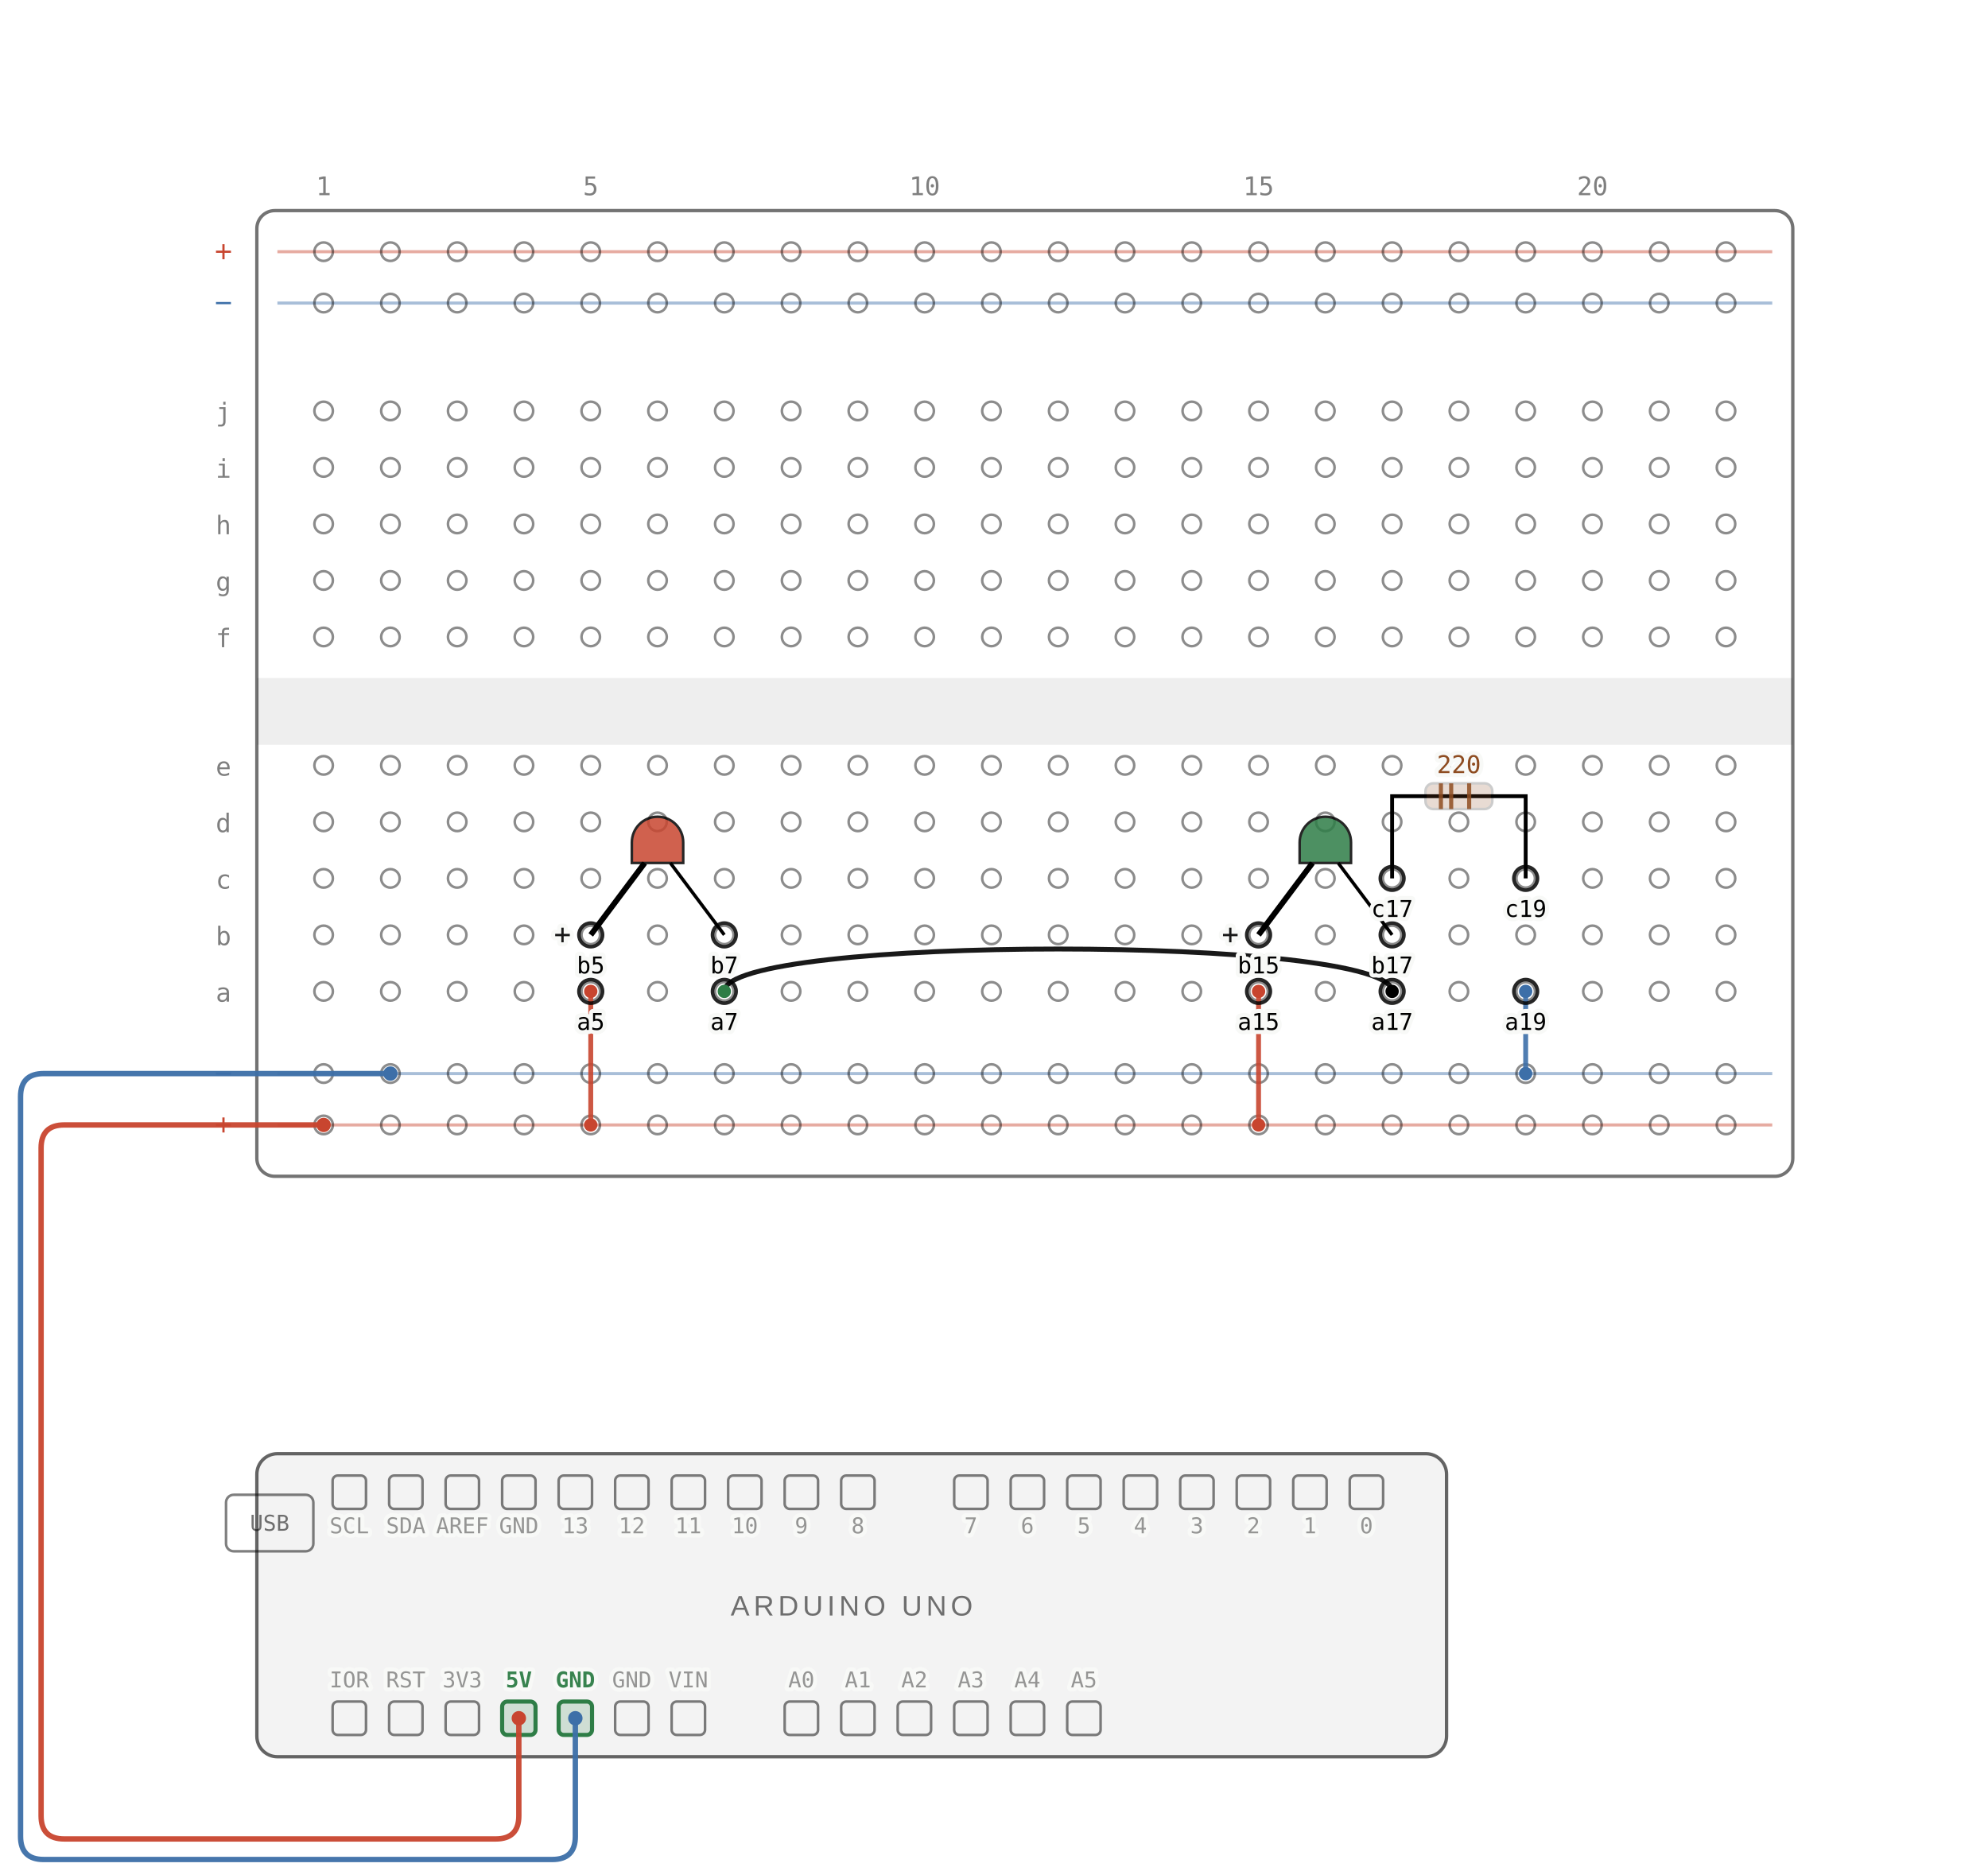
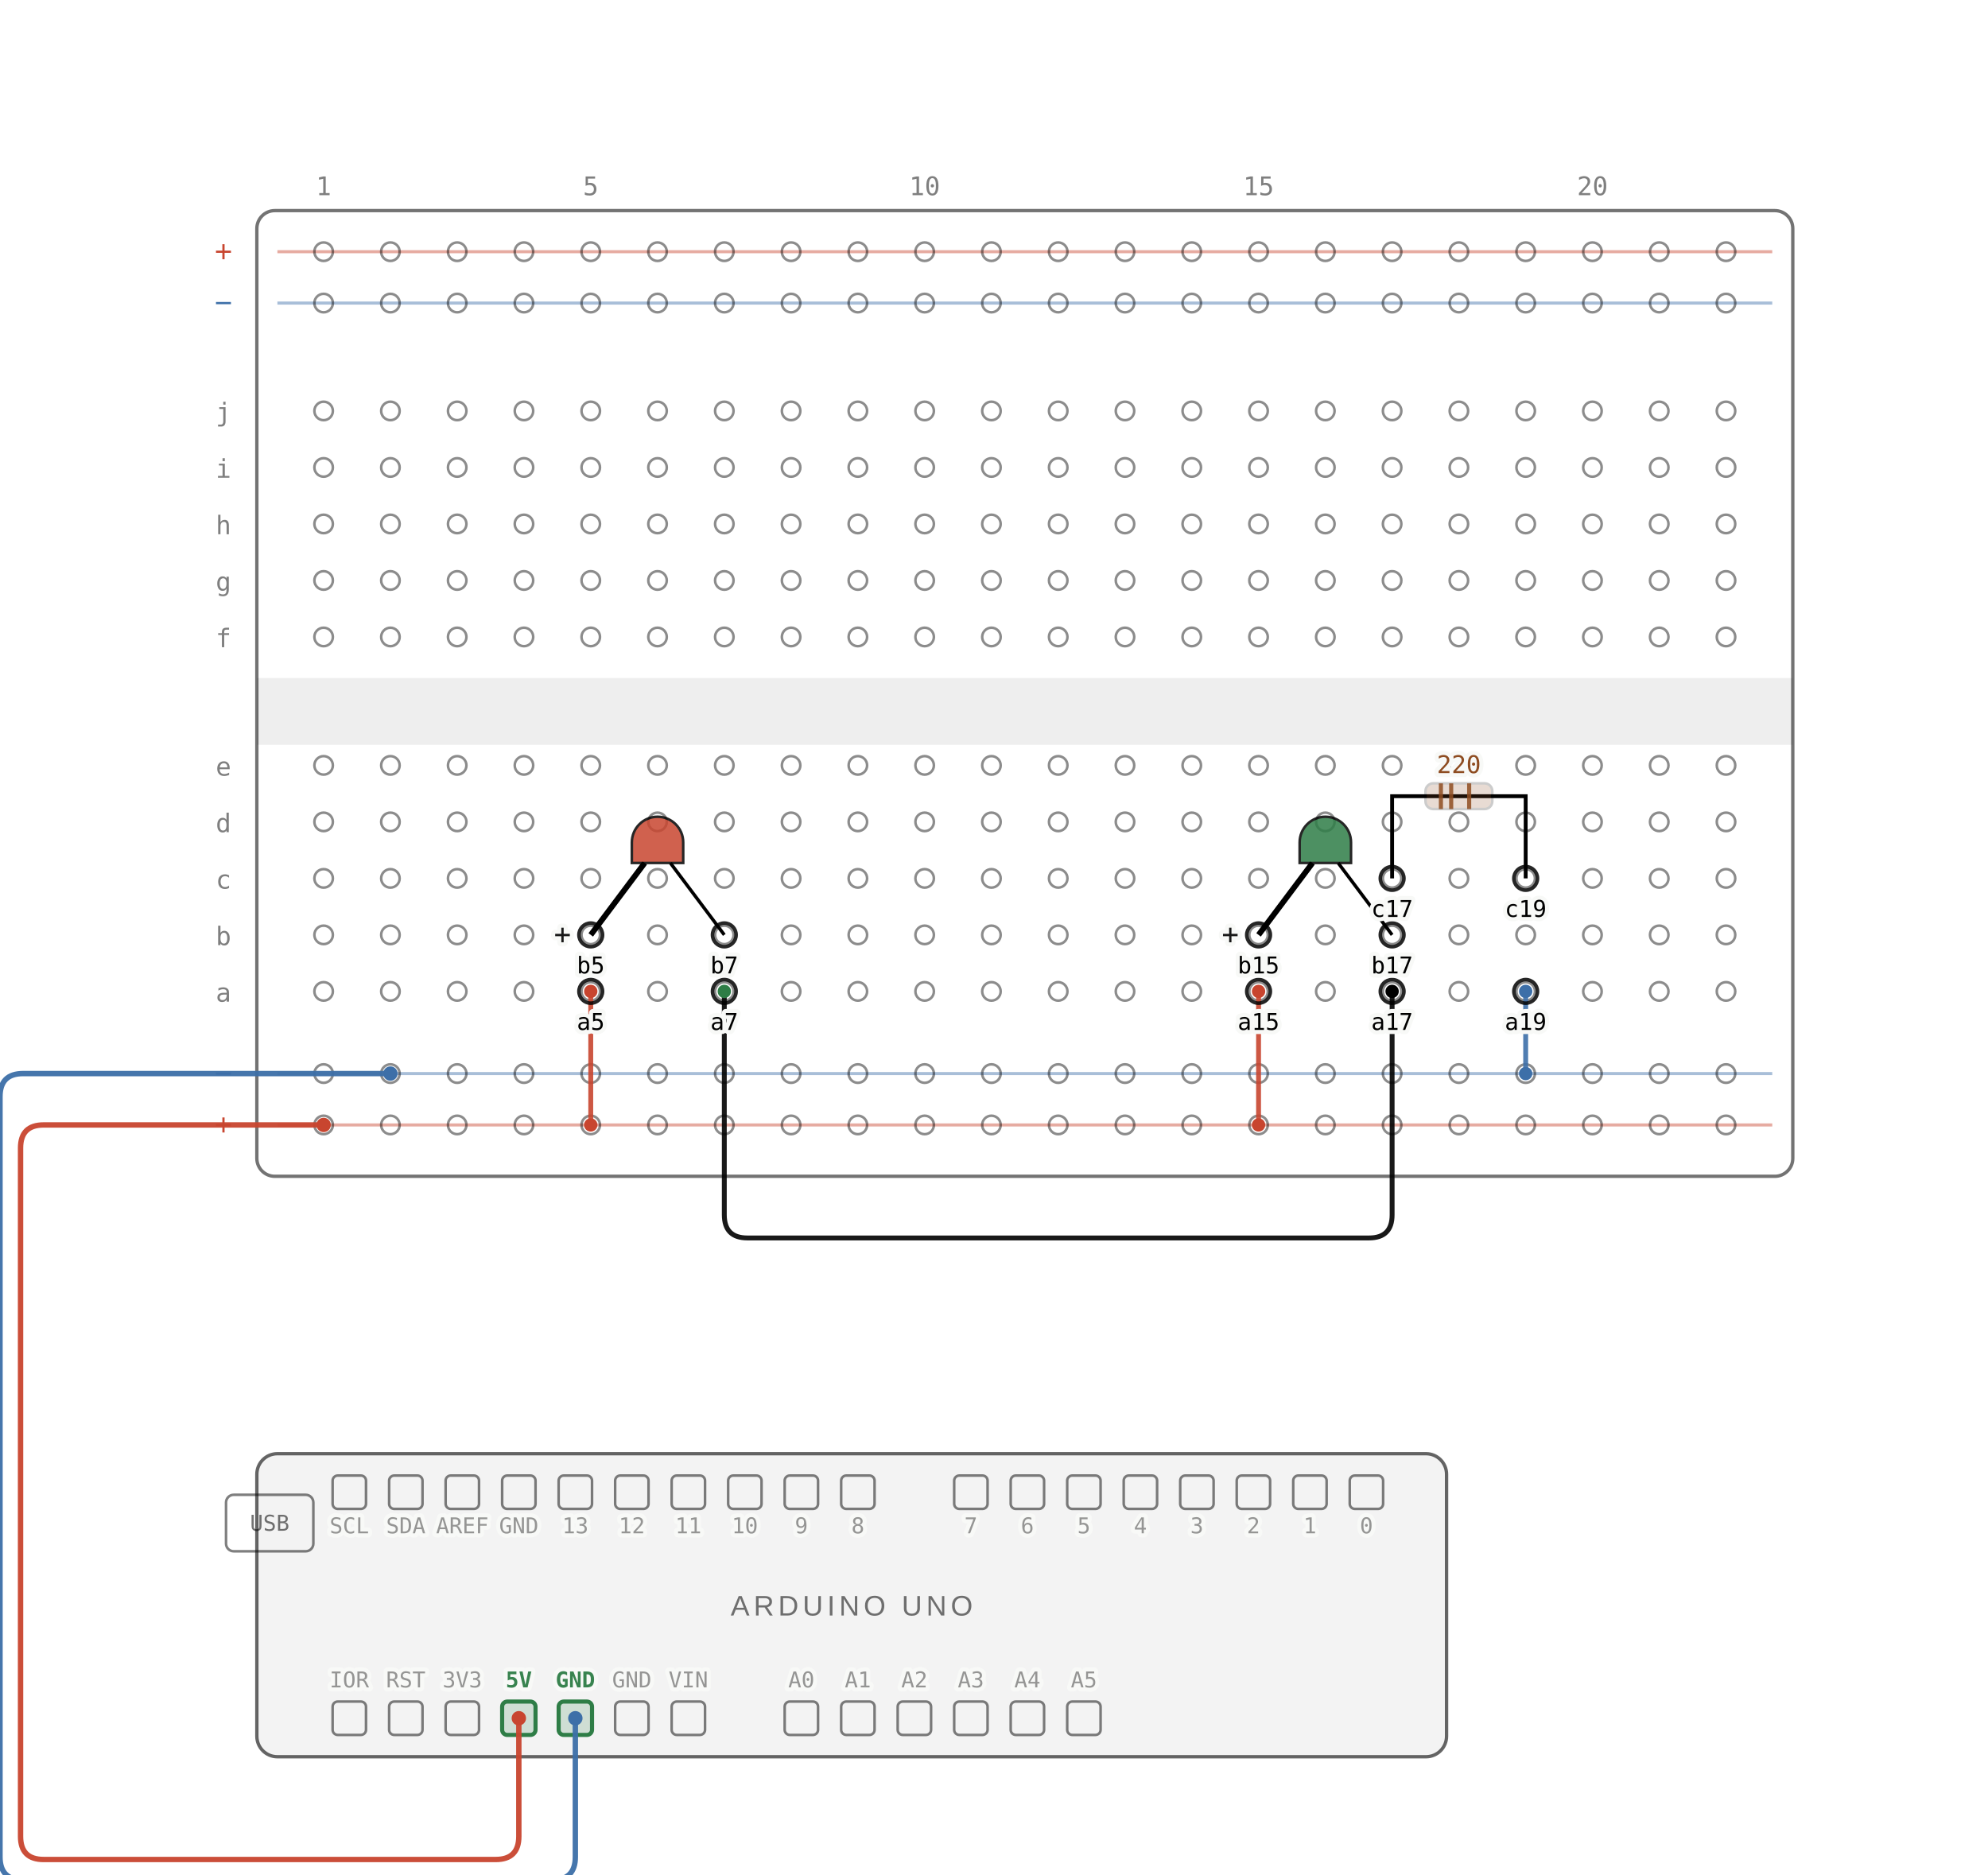
<svg viewBox="0 -64 774 730" role="img" aria-label="Bench: two LEDs sharing one resistor" style="width:774px; max-width:100%; min-width:560px">
  <defs>
    <circle id="bh" r="3.6" fill="none" stroke="currentColor" stroke-width="1" opacity=".45" />
    <rect id="sk" x="-6.5" y="-6.5" width="13" height="13" rx="2" fill="none" stroke="currentColor" stroke-width="1" opacity=".5" />
  </defs>
  <rect x="100" y="18" width="598" height="376" rx="7" fill="none" stroke="currentColor" stroke-width="1.3" opacity=".55" />
  <rect x="100" y="200" width="598" height="26" fill="currentColor" opacity=".07" />
  <line x1="108" y1="34" x2="690" y2="34" stroke="#C8452F" stroke-width="1.2" opacity=".45" />
  <text x="87" y="38" font-size="12" fill="#C8452F" text-anchor="middle" font-family="Archivo,Arial,sans-serif">+</text>
  <use href="#bh" x="126" y="34" />
  <use href="#bh" x="152" y="34" />
  <use href="#bh" x="178" y="34" />
  <use href="#bh" x="204" y="34" />
  <use href="#bh" x="230" y="34" />
  <use href="#bh" x="256" y="34" />
  <use href="#bh" x="282" y="34" />
  <use href="#bh" x="308" y="34" />
  <use href="#bh" x="334" y="34" />
  <use href="#bh" x="360" y="34" />
  <use href="#bh" x="386" y="34" />
  <use href="#bh" x="412" y="34" />
  <use href="#bh" x="438" y="34" />
  <use href="#bh" x="464" y="34" />
  <use href="#bh" x="490" y="34" />
  <use href="#bh" x="516" y="34" />
  <use href="#bh" x="542" y="34" />
  <use href="#bh" x="568" y="34" />
  <use href="#bh" x="594" y="34" />
  <use href="#bh" x="620" y="34" />
  <use href="#bh" x="646" y="34" />
  <use href="#bh" x="672" y="34" />
  <line x1="108" y1="54" x2="690" y2="54" stroke="#3D6FA8" stroke-width="1.2" opacity=".45" />
  <text x="87" y="58" font-size="12" fill="#3D6FA8" text-anchor="middle" font-family="Archivo,Arial,sans-serif">−</text>
  <use href="#bh" x="126" y="54" />
  <use href="#bh" x="152" y="54" />
  <use href="#bh" x="178" y="54" />
  <use href="#bh" x="204" y="54" />
  <use href="#bh" x="230" y="54" />
  <use href="#bh" x="256" y="54" />
  <use href="#bh" x="282" y="54" />
  <use href="#bh" x="308" y="54" />
  <use href="#bh" x="334" y="54" />
  <use href="#bh" x="360" y="54" />
  <use href="#bh" x="386" y="54" />
  <use href="#bh" x="412" y="54" />
  <use href="#bh" x="438" y="54" />
  <use href="#bh" x="464" y="54" />
  <use href="#bh" x="490" y="54" />
  <use href="#bh" x="516" y="54" />
  <use href="#bh" x="542" y="54" />
  <use href="#bh" x="568" y="54" />
  <use href="#bh" x="594" y="54" />
  <use href="#bh" x="620" y="54" />
  <use href="#bh" x="646" y="54" />
  <use href="#bh" x="672" y="54" />
  <line x1="108" y1="354" x2="690" y2="354" stroke="#3D6FA8" stroke-width="1.2" opacity=".45" />
  <text x="87" y="358" font-size="12" fill="#3D6FA8" text-anchor="middle" font-family="Archivo,Arial,sans-serif">−</text>
  <use href="#bh" x="126" y="354" />
  <use href="#bh" x="152" y="354" />
  <use href="#bh" x="178" y="354" />
  <use href="#bh" x="204" y="354" />
  <use href="#bh" x="230" y="354" />
  <use href="#bh" x="256" y="354" />
  <use href="#bh" x="282" y="354" />
  <use href="#bh" x="308" y="354" />
  <use href="#bh" x="334" y="354" />
  <use href="#bh" x="360" y="354" />
  <use href="#bh" x="386" y="354" />
  <use href="#bh" x="412" y="354" />
  <use href="#bh" x="438" y="354" />
  <use href="#bh" x="464" y="354" />
  <use href="#bh" x="490" y="354" />
  <use href="#bh" x="516" y="354" />
  <use href="#bh" x="542" y="354" />
  <use href="#bh" x="568" y="354" />
  <use href="#bh" x="594" y="354" />
  <use href="#bh" x="620" y="354" />
  <use href="#bh" x="646" y="354" />
  <use href="#bh" x="672" y="354" />
  <line x1="108" y1="374" x2="690" y2="374" stroke="#C8452F" stroke-width="1.2" opacity=".45" />
  <text x="87" y="378" font-size="12" fill="#C8452F" text-anchor="middle" font-family="Archivo,Arial,sans-serif">+</text>
  <use href="#bh" x="126" y="374" />
  <use href="#bh" x="152" y="374" />
  <use href="#bh" x="178" y="374" />
  <use href="#bh" x="204" y="374" />
  <use href="#bh" x="230" y="374" />
  <use href="#bh" x="256" y="374" />
  <use href="#bh" x="282" y="374" />
  <use href="#bh" x="308" y="374" />
  <use href="#bh" x="334" y="374" />
  <use href="#bh" x="360" y="374" />
  <use href="#bh" x="386" y="374" />
  <use href="#bh" x="412" y="374" />
  <use href="#bh" x="438" y="374" />
  <use href="#bh" x="464" y="374" />
  <use href="#bh" x="490" y="374" />
  <use href="#bh" x="516" y="374" />
  <use href="#bh" x="542" y="374" />
  <use href="#bh" x="568" y="374" />
  <use href="#bh" x="594" y="374" />
  <use href="#bh" x="620" y="374" />
  <use href="#bh" x="646" y="374" />
  <use href="#bh" x="672" y="374" />
  <text x="87" y="100" font-size="10" fill="currentColor" opacity=".5" text-anchor="middle" font-family="IBM Plex Mono,monospace">j</text>
  <use href="#bh" x="126" y="96" />
  <use href="#bh" x="152" y="96" />
  <use href="#bh" x="178" y="96" />
  <use href="#bh" x="204" y="96" />
  <use href="#bh" x="230" y="96" />
  <use href="#bh" x="256" y="96" />
  <use href="#bh" x="282" y="96" />
  <use href="#bh" x="308" y="96" />
  <use href="#bh" x="334" y="96" />
  <use href="#bh" x="360" y="96" />
  <use href="#bh" x="386" y="96" />
  <use href="#bh" x="412" y="96" />
  <use href="#bh" x="438" y="96" />
  <use href="#bh" x="464" y="96" />
  <use href="#bh" x="490" y="96" />
  <use href="#bh" x="516" y="96" />
  <use href="#bh" x="542" y="96" />
  <use href="#bh" x="568" y="96" />
  <use href="#bh" x="594" y="96" />
  <use href="#bh" x="620" y="96" />
  <use href="#bh" x="646" y="96" />
  <use href="#bh" x="672" y="96" />
  <text x="87" y="122" font-size="10" fill="currentColor" opacity=".5" text-anchor="middle" font-family="IBM Plex Mono,monospace">i</text>
  <use href="#bh" x="126" y="118" />
  <use href="#bh" x="152" y="118" />
  <use href="#bh" x="178" y="118" />
  <use href="#bh" x="204" y="118" />
  <use href="#bh" x="230" y="118" />
  <use href="#bh" x="256" y="118" />
  <use href="#bh" x="282" y="118" />
  <use href="#bh" x="308" y="118" />
  <use href="#bh" x="334" y="118" />
  <use href="#bh" x="360" y="118" />
  <use href="#bh" x="386" y="118" />
  <use href="#bh" x="412" y="118" />
  <use href="#bh" x="438" y="118" />
  <use href="#bh" x="464" y="118" />
  <use href="#bh" x="490" y="118" />
  <use href="#bh" x="516" y="118" />
  <use href="#bh" x="542" y="118" />
  <use href="#bh" x="568" y="118" />
  <use href="#bh" x="594" y="118" />
  <use href="#bh" x="620" y="118" />
  <use href="#bh" x="646" y="118" />
  <use href="#bh" x="672" y="118" />
  <text x="87" y="144" font-size="10" fill="currentColor" opacity=".5" text-anchor="middle" font-family="IBM Plex Mono,monospace">h</text>
  <use href="#bh" x="126" y="140" />
  <use href="#bh" x="152" y="140" />
  <use href="#bh" x="178" y="140" />
  <use href="#bh" x="204" y="140" />
  <use href="#bh" x="230" y="140" />
  <use href="#bh" x="256" y="140" />
  <use href="#bh" x="282" y="140" />
  <use href="#bh" x="308" y="140" />
  <use href="#bh" x="334" y="140" />
  <use href="#bh" x="360" y="140" />
  <use href="#bh" x="386" y="140" />
  <use href="#bh" x="412" y="140" />
  <use href="#bh" x="438" y="140" />
  <use href="#bh" x="464" y="140" />
  <use href="#bh" x="490" y="140" />
  <use href="#bh" x="516" y="140" />
  <use href="#bh" x="542" y="140" />
  <use href="#bh" x="568" y="140" />
  <use href="#bh" x="594" y="140" />
  <use href="#bh" x="620" y="140" />
  <use href="#bh" x="646" y="140" />
  <use href="#bh" x="672" y="140" />
  <text x="87" y="166" font-size="10" fill="currentColor" opacity=".5" text-anchor="middle" font-family="IBM Plex Mono,monospace">g</text>
  <use href="#bh" x="126" y="162" />
  <use href="#bh" x="152" y="162" />
  <use href="#bh" x="178" y="162" />
  <use href="#bh" x="204" y="162" />
  <use href="#bh" x="230" y="162" />
  <use href="#bh" x="256" y="162" />
  <use href="#bh" x="282" y="162" />
  <use href="#bh" x="308" y="162" />
  <use href="#bh" x="334" y="162" />
  <use href="#bh" x="360" y="162" />
  <use href="#bh" x="386" y="162" />
  <use href="#bh" x="412" y="162" />
  <use href="#bh" x="438" y="162" />
  <use href="#bh" x="464" y="162" />
  <use href="#bh" x="490" y="162" />
  <use href="#bh" x="516" y="162" />
  <use href="#bh" x="542" y="162" />
  <use href="#bh" x="568" y="162" />
  <use href="#bh" x="594" y="162" />
  <use href="#bh" x="620" y="162" />
  <use href="#bh" x="646" y="162" />
  <use href="#bh" x="672" y="162" />
  <text x="87" y="188" font-size="10" fill="currentColor" opacity=".5" text-anchor="middle" font-family="IBM Plex Mono,monospace">f</text>
  <use href="#bh" x="126" y="184" />
  <use href="#bh" x="152" y="184" />
  <use href="#bh" x="178" y="184" />
  <use href="#bh" x="204" y="184" />
  <use href="#bh" x="230" y="184" />
  <use href="#bh" x="256" y="184" />
  <use href="#bh" x="282" y="184" />
  <use href="#bh" x="308" y="184" />
  <use href="#bh" x="334" y="184" />
  <use href="#bh" x="360" y="184" />
  <use href="#bh" x="386" y="184" />
  <use href="#bh" x="412" y="184" />
  <use href="#bh" x="438" y="184" />
  <use href="#bh" x="464" y="184" />
  <use href="#bh" x="490" y="184" />
  <use href="#bh" x="516" y="184" />
  <use href="#bh" x="542" y="184" />
  <use href="#bh" x="568" y="184" />
  <use href="#bh" x="594" y="184" />
  <use href="#bh" x="620" y="184" />
  <use href="#bh" x="646" y="184" />
  <use href="#bh" x="672" y="184" />
  <text x="87" y="238" font-size="10" fill="currentColor" opacity=".5" text-anchor="middle" font-family="IBM Plex Mono,monospace">e</text>
  <use href="#bh" x="126" y="234" />
  <use href="#bh" x="152" y="234" />
  <use href="#bh" x="178" y="234" />
  <use href="#bh" x="204" y="234" />
  <use href="#bh" x="230" y="234" />
  <use href="#bh" x="256" y="234" />
  <use href="#bh" x="282" y="234" />
  <use href="#bh" x="308" y="234" />
  <use href="#bh" x="334" y="234" />
  <use href="#bh" x="360" y="234" />
  <use href="#bh" x="386" y="234" />
  <use href="#bh" x="412" y="234" />
  <use href="#bh" x="438" y="234" />
  <use href="#bh" x="464" y="234" />
  <use href="#bh" x="490" y="234" />
  <use href="#bh" x="516" y="234" />
  <use href="#bh" x="542" y="234" />
  <use href="#bh" x="568" y="234" />
  <use href="#bh" x="594" y="234" />
  <use href="#bh" x="620" y="234" />
  <use href="#bh" x="646" y="234" />
  <use href="#bh" x="672" y="234" />
  <text x="87" y="260" font-size="10" fill="currentColor" opacity=".5" text-anchor="middle" font-family="IBM Plex Mono,monospace">d</text>
  <use href="#bh" x="126" y="256" />
  <use href="#bh" x="152" y="256" />
  <use href="#bh" x="178" y="256" />
  <use href="#bh" x="204" y="256" />
  <use href="#bh" x="230" y="256" />
  <use href="#bh" x="256" y="256" />
  <use href="#bh" x="282" y="256" />
  <use href="#bh" x="308" y="256" />
  <use href="#bh" x="334" y="256" />
  <use href="#bh" x="360" y="256" />
  <use href="#bh" x="386" y="256" />
  <use href="#bh" x="412" y="256" />
  <use href="#bh" x="438" y="256" />
  <use href="#bh" x="464" y="256" />
  <use href="#bh" x="490" y="256" />
  <use href="#bh" x="516" y="256" />
  <use href="#bh" x="542" y="256" />
  <use href="#bh" x="568" y="256" />
  <use href="#bh" x="594" y="256" />
  <use href="#bh" x="620" y="256" />
  <use href="#bh" x="646" y="256" />
  <use href="#bh" x="672" y="256" />
  <text x="87" y="282" font-size="10" fill="currentColor" opacity=".5" text-anchor="middle" font-family="IBM Plex Mono,monospace">c</text>
  <use href="#bh" x="126" y="278" />
  <use href="#bh" x="152" y="278" />
  <use href="#bh" x="178" y="278" />
  <use href="#bh" x="204" y="278" />
  <use href="#bh" x="230" y="278" />
  <use href="#bh" x="256" y="278" />
  <use href="#bh" x="282" y="278" />
  <use href="#bh" x="308" y="278" />
  <use href="#bh" x="334" y="278" />
  <use href="#bh" x="360" y="278" />
  <use href="#bh" x="386" y="278" />
  <use href="#bh" x="412" y="278" />
  <use href="#bh" x="438" y="278" />
  <use href="#bh" x="464" y="278" />
  <use href="#bh" x="490" y="278" />
  <use href="#bh" x="516" y="278" />
  <use href="#bh" x="542" y="278" />
  <use href="#bh" x="568" y="278" />
  <use href="#bh" x="594" y="278" />
  <use href="#bh" x="620" y="278" />
  <use href="#bh" x="646" y="278" />
  <use href="#bh" x="672" y="278" />
  <text x="87" y="304" font-size="10" fill="currentColor" opacity=".5" text-anchor="middle" font-family="IBM Plex Mono,monospace">b</text>
  <use href="#bh" x="126" y="300" />
  <use href="#bh" x="152" y="300" />
  <use href="#bh" x="178" y="300" />
  <use href="#bh" x="204" y="300" />
  <use href="#bh" x="230" y="300" />
  <use href="#bh" x="256" y="300" />
  <use href="#bh" x="282" y="300" />
  <use href="#bh" x="308" y="300" />
  <use href="#bh" x="334" y="300" />
  <use href="#bh" x="360" y="300" />
  <use href="#bh" x="386" y="300" />
  <use href="#bh" x="412" y="300" />
  <use href="#bh" x="438" y="300" />
  <use href="#bh" x="464" y="300" />
  <use href="#bh" x="490" y="300" />
  <use href="#bh" x="516" y="300" />
  <use href="#bh" x="542" y="300" />
  <use href="#bh" x="568" y="300" />
  <use href="#bh" x="594" y="300" />
  <use href="#bh" x="620" y="300" />
  <use href="#bh" x="646" y="300" />
  <use href="#bh" x="672" y="300" />
  <text x="87" y="326" font-size="10" fill="currentColor" opacity=".5" text-anchor="middle" font-family="IBM Plex Mono,monospace">a</text>
  <use href="#bh" x="126" y="322" />
  <use href="#bh" x="152" y="322" />
  <use href="#bh" x="178" y="322" />
  <use href="#bh" x="204" y="322" />
  <use href="#bh" x="230" y="322" />
  <use href="#bh" x="256" y="322" />
  <use href="#bh" x="282" y="322" />
  <use href="#bh" x="308" y="322" />
  <use href="#bh" x="334" y="322" />
  <use href="#bh" x="360" y="322" />
  <use href="#bh" x="386" y="322" />
  <use href="#bh" x="412" y="322" />
  <use href="#bh" x="438" y="322" />
  <use href="#bh" x="464" y="322" />
  <use href="#bh" x="490" y="322" />
  <use href="#bh" x="516" y="322" />
  <use href="#bh" x="542" y="322" />
  <use href="#bh" x="568" y="322" />
  <use href="#bh" x="594" y="322" />
  <use href="#bh" x="620" y="322" />
  <use href="#bh" x="646" y="322" />
  <use href="#bh" x="672" y="322" />
  <text x="126" y="12" font-size="10" fill="currentColor" opacity=".5" text-anchor="middle" font-family="IBM Plex Mono,monospace">1</text>
  <text x="230" y="12" font-size="10" fill="currentColor" opacity=".5" text-anchor="middle" font-family="IBM Plex Mono,monospace">5</text>
  <text x="360" y="12" font-size="10" fill="currentColor" opacity=".5" text-anchor="middle" font-family="IBM Plex Mono,monospace">10</text>
  <text x="490" y="12" font-size="10" fill="currentColor" opacity=".5" text-anchor="middle" font-family="IBM Plex Mono,monospace">15</text>
  <text x="620" y="12" font-size="10" fill="currentColor" opacity=".5" text-anchor="middle" font-family="IBM Plex Mono,monospace">20</text>
  <rect x="100" y="502" width="463.2" height="118" rx="8" fill="currentColor" opacity=".05" />
  <rect x="100" y="502" width="463.2" height="118" rx="8" fill="none" stroke="currentColor" stroke-width="1.3" opacity=".6" />
  <rect x="88" y="518" width="34" height="22" rx="3" fill="none" stroke="currentColor" stroke-width="1" opacity=".5" />
  <text x="105" y="532" font-size="8.5" fill="currentColor" opacity=".55" text-anchor="middle" font-family="IBM Plex Mono,monospace">USB</text>
  <text x="331.6" y="565" font-size="11" fill="currentColor" opacity=".55" text-anchor="middle" letter-spacing="1.6" font-family="Archivo,Arial,sans-serif">ARDUINO UNO</text>
  <use href="#sk" x="136" y="517" />
  <use href="#sk" x="158" y="517" />
  <use href="#sk" x="180" y="517" />
  <use href="#sk" x="202" y="517" />
  <use href="#sk" x="224" y="517" />
  <use href="#sk" x="246" y="517" />
  <use href="#sk" x="268" y="517" />
  <use href="#sk" x="290" y="517" />
  <use href="#sk" x="312" y="517" />
  <use href="#sk" x="334" y="517" />
  <use href="#sk" x="378" y="517" />
  <use href="#sk" x="400" y="517" />
  <use href="#sk" x="422" y="517" />
  <use href="#sk" x="444" y="517" />
  <use href="#sk" x="466" y="517" />
  <use href="#sk" x="488" y="517" />
  <use href="#sk" x="510" y="517" />
  <use href="#sk" x="532" y="517" />
  <use href="#sk" x="136" y="605" />
  <use href="#sk" x="158" y="605" />
  <use href="#sk" x="180" y="605" />
  <use href="#sk" x="202" y="605" />
  <rect x="195.5" y="598.5" width="13" height="13" rx="2" fill="#2E7D46" opacity=".18" />
  <rect x="195.5" y="598.5" width="13" height="13" rx="2" fill="none" stroke="#2E7D46" stroke-width="1.6" />
  <use href="#sk" x="224" y="605" />
  <rect x="217.5" y="598.5" width="13" height="13" rx="2" fill="#2E7D46" opacity=".18" />
  <rect x="217.5" y="598.5" width="13" height="13" rx="2" fill="none" stroke="#2E7D46" stroke-width="1.6" />
  <use href="#sk" x="246" y="605" />
  <use href="#sk" x="268" y="605" />
  <use href="#sk" x="312" y="605" />
  <use href="#sk" x="334" y="605" />
  <use href="#sk" x="356" y="605" />
  <use href="#sk" x="378" y="605" />
  <use href="#sk" x="400" y="605" />
  <use href="#sk" x="422" y="605" />
  <line x1="230" y1="322" x2="230" y2="374" stroke="#C8452F" stroke-width="1.9" opacity=".9" />
  <circle cx="230" cy="374" r="2.6" fill="#C8452F" />
  <circle cx="230" cy="322" r="2.6" fill="#C8452F" />
  <line x1="230" y1="300" x2="251" y2="272" stroke="currentColor" stroke-width="2.2" />
  <line x1="282" y1="300" x2="261" y2="272" stroke="currentColor" stroke-width="1.3" />
  <path d="M 246 264 a 10 10 0 0 1 20 0 v 8 h -20 z" fill="#C8452F" opacity=".85" stroke="currentColor" stroke-width="1" />
  <text x="219" y="303.5" font-size="11" text-anchor="middle" font-weight="400" font-family="IBM Plex Mono,monospace" fill="none" stroke="var(--surface,#F8F9F7)" stroke-width="3.2" stroke-linejoin="round">+</text>
  <text x="219" y="303.5" font-size="11" text-anchor="middle" font-weight="400" font-family="IBM Plex Mono,monospace" fill="currentColor" opacity=".9">+</text>
  <line x1="490" y1="322" x2="490" y2="374" stroke="#C8452F" stroke-width="1.9" opacity=".9" />
  <circle cx="490" cy="374" r="2.6" fill="#C8452F" />
  <circle cx="490" cy="322" r="2.6" fill="#C8452F" />
  <line x1="490" y1="300" x2="511" y2="272" stroke="currentColor" stroke-width="2.2" />
  <line x1="542" y1="300" x2="521" y2="272" stroke="currentColor" stroke-width="1.3" />
  <path d="M 506 264 a 10 10 0 0 1 20 0 v 8 h -20 z" fill="#2E7D46" opacity=".85" stroke="currentColor" stroke-width="1" />
  <text x="479" y="303.5" font-size="11" text-anchor="middle" font-weight="400" font-family="IBM Plex Mono,monospace" fill="none" stroke="var(--surface,#F8F9F7)" stroke-width="3.2" stroke-linejoin="round">+</text>
  <text x="479" y="303.5" font-size="11" text-anchor="middle" font-weight="400" font-family="IBM Plex Mono,monospace" fill="currentColor" opacity=".9">+</text>
-   <path d="M 282 322 C 282 300 542 300 542 322" fill="none" stroke="currentColor" stroke-width="1.9" opacity=".9" />
+   <path d="M 282 322 L 282 409 Q 282 418 291 418 L 533 418 Q 542 418 542 409 L 542 322" fill="none" stroke="currentColor" stroke-width="1.9" opacity=".9" />
  <circle cx="542" cy="322" r="2.6" fill="currentColor" />
  <circle cx="282" cy="322" r="2.6" fill="#2E7D46" />
  <polyline points="542,278 542,246 594,246 594,278" fill="none" stroke="currentColor" stroke-width="1.5" />
  <rect x="555" y="241" width="26" height="10" rx="3" fill="#8E4C21" opacity=".2" stroke="currentColor" stroke-width="1" />
  <line x1="561" y1="241" x2="561" y2="251" stroke="#8E4C21" stroke-width="1.6" opacity=".85" />
  <line x1="565" y1="241" x2="565" y2="251" stroke="#8E4C21" stroke-width="1.6" opacity=".85" />
  <line x1="572" y1="241" x2="572" y2="251" stroke="#8E4C21" stroke-width="1.6" opacity=".85" />
  <text x="568" y="237" font-size="9.5" text-anchor="middle" font-weight="400" font-family="IBM Plex Mono,monospace" fill="none" stroke="var(--surface,#F8F9F7)" stroke-width="3.2" stroke-linejoin="round">220</text>
  <text x="568" y="237" font-size="9.5" text-anchor="middle" font-weight="400" font-family="IBM Plex Mono,monospace" fill="#8E4C21" opacity="1">220</text>
  <line x1="594" y1="322" x2="594" y2="354" stroke="#3D6FA8" stroke-width="1.9" opacity=".9" />
  <circle cx="594" cy="354" r="2.6" fill="#3D6FA8" />
  <circle cx="594" cy="322" r="2.6" fill="#3D6FA8" />
-   <path d="M 202 605 L 202 643 Q 202 652 193 652 L 25 652 Q 16 652 16 643 L 16 383 Q 16 374 25 374 L 126 374" fill="none" stroke="#C8452F" stroke-width="2.1" opacity=".95" />
+   <path d="M 202 605 L 202 651 Q 202 660 193 660 L 17 660 Q 8 660 8 651 L 8 383 Q 8 374 17 374 L 126 374" fill="none" stroke="#C8452F" stroke-width="2.1" opacity=".95" />
  <circle cx="202" cy="605" r="2.8" fill="#C8452F" />
  <circle cx="126" cy="374" r="2.8" fill="#C8452F" />
-   <path d="M 224 605 L 224 651 Q 224 660 215 660 L 17 660 Q 8 660 8 651 L 8 363 Q 8 354 17 354 L 152 354" fill="none" stroke="#3D6FA8" stroke-width="2.1" opacity=".95" />
+   <path d="M 224 605 L 224 659 Q 224 668 215 668 L 9 668 Q 0 668 0 659 L 0 363 Q 0 354 9 354 L 152 354" fill="none" stroke="#3D6FA8" stroke-width="2.1" opacity=".95" />
  <circle cx="224" cy="605" r="2.8" fill="#3D6FA8" />
  <circle cx="152" cy="354" r="2.8" fill="#3D6FA8" />
  <circle cx="490" cy="322" r="4.6" fill="none" stroke="currentColor" stroke-width="1.4" opacity=".85" />
  <text x="490" y="337" font-size="9" text-anchor="middle" font-weight="400" font-family="IBM Plex Mono,monospace" fill="none" stroke="var(--surface,#F8F9F7)" stroke-width="3.2" stroke-linejoin="round">a15</text>
  <text x="490" y="337" font-size="9" text-anchor="middle" font-weight="400" font-family="IBM Plex Mono,monospace" fill="currentColor" opacity="1">a15</text>
  <circle cx="542" cy="322" r="4.6" fill="none" stroke="currentColor" stroke-width="1.4" opacity=".85" />
  <text x="542" y="337" font-size="9" text-anchor="middle" font-weight="400" font-family="IBM Plex Mono,monospace" fill="none" stroke="var(--surface,#F8F9F7)" stroke-width="3.2" stroke-linejoin="round">a17</text>
  <text x="542" y="337" font-size="9" text-anchor="middle" font-weight="400" font-family="IBM Plex Mono,monospace" fill="currentColor" opacity="1">a17</text>
  <circle cx="594" cy="322" r="4.6" fill="none" stroke="currentColor" stroke-width="1.4" opacity=".85" />
  <text x="594" y="337" font-size="9" text-anchor="middle" font-weight="400" font-family="IBM Plex Mono,monospace" fill="none" stroke="var(--surface,#F8F9F7)" stroke-width="3.2" stroke-linejoin="round">a19</text>
  <text x="594" y="337" font-size="9" text-anchor="middle" font-weight="400" font-family="IBM Plex Mono,monospace" fill="currentColor" opacity="1">a19</text>
  <circle cx="230" cy="322" r="4.6" fill="none" stroke="currentColor" stroke-width="1.4" opacity=".85" />
  <text x="230" y="337" font-size="9" text-anchor="middle" font-weight="400" font-family="IBM Plex Mono,monospace" fill="none" stroke="var(--surface,#F8F9F7)" stroke-width="3.2" stroke-linejoin="round">a5</text>
  <text x="230" y="337" font-size="9" text-anchor="middle" font-weight="400" font-family="IBM Plex Mono,monospace" fill="currentColor" opacity="1">a5</text>
  <circle cx="282" cy="322" r="4.6" fill="none" stroke="currentColor" stroke-width="1.4" opacity=".85" />
  <text x="282" y="337" font-size="9" text-anchor="middle" font-weight="400" font-family="IBM Plex Mono,monospace" fill="none" stroke="var(--surface,#F8F9F7)" stroke-width="3.2" stroke-linejoin="round">a7</text>
  <text x="282" y="337" font-size="9" text-anchor="middle" font-weight="400" font-family="IBM Plex Mono,monospace" fill="currentColor" opacity="1">a7</text>
  <circle cx="490" cy="300" r="4.6" fill="none" stroke="currentColor" stroke-width="1.4" opacity=".85" />
  <text x="490" y="315" font-size="9" text-anchor="middle" font-weight="400" font-family="IBM Plex Mono,monospace" fill="none" stroke="var(--surface,#F8F9F7)" stroke-width="3.2" stroke-linejoin="round">b15</text>
  <text x="490" y="315" font-size="9" text-anchor="middle" font-weight="400" font-family="IBM Plex Mono,monospace" fill="currentColor" opacity="1">b15</text>
  <circle cx="542" cy="300" r="4.6" fill="none" stroke="currentColor" stroke-width="1.4" opacity=".85" />
  <text x="542" y="315" font-size="9" text-anchor="middle" font-weight="400" font-family="IBM Plex Mono,monospace" fill="none" stroke="var(--surface,#F8F9F7)" stroke-width="3.2" stroke-linejoin="round">b17</text>
  <text x="542" y="315" font-size="9" text-anchor="middle" font-weight="400" font-family="IBM Plex Mono,monospace" fill="currentColor" opacity="1">b17</text>
  <circle cx="230" cy="300" r="4.6" fill="none" stroke="currentColor" stroke-width="1.4" opacity=".85" />
  <text x="230" y="315" font-size="9" text-anchor="middle" font-weight="400" font-family="IBM Plex Mono,monospace" fill="none" stroke="var(--surface,#F8F9F7)" stroke-width="3.2" stroke-linejoin="round">b5</text>
  <text x="230" y="315" font-size="9" text-anchor="middle" font-weight="400" font-family="IBM Plex Mono,monospace" fill="currentColor" opacity="1">b5</text>
  <circle cx="282" cy="300" r="4.6" fill="none" stroke="currentColor" stroke-width="1.4" opacity=".85" />
  <text x="282" y="315" font-size="9" text-anchor="middle" font-weight="400" font-family="IBM Plex Mono,monospace" fill="none" stroke="var(--surface,#F8F9F7)" stroke-width="3.2" stroke-linejoin="round">b7</text>
  <text x="282" y="315" font-size="9" text-anchor="middle" font-weight="400" font-family="IBM Plex Mono,monospace" fill="currentColor" opacity="1">b7</text>
  <circle cx="542" cy="278" r="4.6" fill="none" stroke="currentColor" stroke-width="1.4" opacity=".85" />
  <text x="542" y="293" font-size="9" text-anchor="middle" font-weight="400" font-family="IBM Plex Mono,monospace" fill="none" stroke="var(--surface,#F8F9F7)" stroke-width="3.2" stroke-linejoin="round">c17</text>
  <text x="542" y="293" font-size="9" text-anchor="middle" font-weight="400" font-family="IBM Plex Mono,monospace" fill="currentColor" opacity="1">c17</text>
  <circle cx="594" cy="278" r="4.6" fill="none" stroke="currentColor" stroke-width="1.4" opacity=".85" />
  <text x="594" y="293" font-size="9" text-anchor="middle" font-weight="400" font-family="IBM Plex Mono,monospace" fill="none" stroke="var(--surface,#F8F9F7)" stroke-width="3.2" stroke-linejoin="round">c19</text>
  <text x="594" y="293" font-size="9" text-anchor="middle" font-weight="400" font-family="IBM Plex Mono,monospace" fill="currentColor" opacity="1">c19</text>
  <text x="136" y="533" font-size="8.5" text-anchor="middle" font-weight="400" font-family="IBM Plex Mono,monospace" fill="none" stroke="var(--surface,#F8F9F7)" stroke-width="3.2" stroke-linejoin="round">SCL</text>
  <text x="136" y="533" font-size="8.5" text-anchor="middle" font-weight="400" font-family="IBM Plex Mono,monospace" fill="currentColor" opacity=".4">SCL</text>
  <text x="158" y="533" font-size="8.5" text-anchor="middle" font-weight="400" font-family="IBM Plex Mono,monospace" fill="none" stroke="var(--surface,#F8F9F7)" stroke-width="3.2" stroke-linejoin="round">SDA</text>
  <text x="158" y="533" font-size="8.5" text-anchor="middle" font-weight="400" font-family="IBM Plex Mono,monospace" fill="currentColor" opacity=".4">SDA</text>
  <text x="180" y="533" font-size="8.5" text-anchor="middle" font-weight="400" font-family="IBM Plex Mono,monospace" fill="none" stroke="var(--surface,#F8F9F7)" stroke-width="3.2" stroke-linejoin="round">AREF</text>
  <text x="180" y="533" font-size="8.5" text-anchor="middle" font-weight="400" font-family="IBM Plex Mono,monospace" fill="currentColor" opacity=".4">AREF</text>
  <text x="202" y="533" font-size="8.5" text-anchor="middle" font-weight="400" font-family="IBM Plex Mono,monospace" fill="none" stroke="var(--surface,#F8F9F7)" stroke-width="3.2" stroke-linejoin="round">GND</text>
  <text x="202" y="533" font-size="8.5" text-anchor="middle" font-weight="400" font-family="IBM Plex Mono,monospace" fill="currentColor" opacity=".4">GND</text>
  <text x="224" y="533" font-size="8.5" text-anchor="middle" font-weight="400" font-family="IBM Plex Mono,monospace" fill="none" stroke="var(--surface,#F8F9F7)" stroke-width="3.2" stroke-linejoin="round">13</text>
  <text x="224" y="533" font-size="8.5" text-anchor="middle" font-weight="400" font-family="IBM Plex Mono,monospace" fill="currentColor" opacity=".4">13</text>
  <text x="246" y="533" font-size="8.5" text-anchor="middle" font-weight="400" font-family="IBM Plex Mono,monospace" fill="none" stroke="var(--surface,#F8F9F7)" stroke-width="3.2" stroke-linejoin="round">12</text>
  <text x="246" y="533" font-size="8.5" text-anchor="middle" font-weight="400" font-family="IBM Plex Mono,monospace" fill="currentColor" opacity=".4">12</text>
  <text x="268" y="533" font-size="8.5" text-anchor="middle" font-weight="400" font-family="IBM Plex Mono,monospace" fill="none" stroke="var(--surface,#F8F9F7)" stroke-width="3.2" stroke-linejoin="round">11</text>
  <text x="268" y="533" font-size="8.5" text-anchor="middle" font-weight="400" font-family="IBM Plex Mono,monospace" fill="currentColor" opacity=".4">11</text>
  <text x="290" y="533" font-size="8.5" text-anchor="middle" font-weight="400" font-family="IBM Plex Mono,monospace" fill="none" stroke="var(--surface,#F8F9F7)" stroke-width="3.2" stroke-linejoin="round">10</text>
  <text x="290" y="533" font-size="8.5" text-anchor="middle" font-weight="400" font-family="IBM Plex Mono,monospace" fill="currentColor" opacity=".4">10</text>
  <text x="312" y="533" font-size="8.5" text-anchor="middle" font-weight="400" font-family="IBM Plex Mono,monospace" fill="none" stroke="var(--surface,#F8F9F7)" stroke-width="3.2" stroke-linejoin="round">9</text>
  <text x="312" y="533" font-size="8.5" text-anchor="middle" font-weight="400" font-family="IBM Plex Mono,monospace" fill="currentColor" opacity=".4">9</text>
  <text x="334" y="533" font-size="8.5" text-anchor="middle" font-weight="400" font-family="IBM Plex Mono,monospace" fill="none" stroke="var(--surface,#F8F9F7)" stroke-width="3.2" stroke-linejoin="round">8</text>
  <text x="334" y="533" font-size="8.5" text-anchor="middle" font-weight="400" font-family="IBM Plex Mono,monospace" fill="currentColor" opacity=".4">8</text>
  <text x="378" y="533" font-size="8.5" text-anchor="middle" font-weight="400" font-family="IBM Plex Mono,monospace" fill="none" stroke="var(--surface,#F8F9F7)" stroke-width="3.2" stroke-linejoin="round">7</text>
  <text x="378" y="533" font-size="8.5" text-anchor="middle" font-weight="400" font-family="IBM Plex Mono,monospace" fill="currentColor" opacity=".4">7</text>
  <text x="400" y="533" font-size="8.5" text-anchor="middle" font-weight="400" font-family="IBM Plex Mono,monospace" fill="none" stroke="var(--surface,#F8F9F7)" stroke-width="3.2" stroke-linejoin="round">6</text>
  <text x="400" y="533" font-size="8.5" text-anchor="middle" font-weight="400" font-family="IBM Plex Mono,monospace" fill="currentColor" opacity=".4">6</text>
  <text x="422" y="533" font-size="8.5" text-anchor="middle" font-weight="400" font-family="IBM Plex Mono,monospace" fill="none" stroke="var(--surface,#F8F9F7)" stroke-width="3.2" stroke-linejoin="round">5</text>
  <text x="422" y="533" font-size="8.5" text-anchor="middle" font-weight="400" font-family="IBM Plex Mono,monospace" fill="currentColor" opacity=".4">5</text>
  <text x="444" y="533" font-size="8.5" text-anchor="middle" font-weight="400" font-family="IBM Plex Mono,monospace" fill="none" stroke="var(--surface,#F8F9F7)" stroke-width="3.2" stroke-linejoin="round">4</text>
  <text x="444" y="533" font-size="8.5" text-anchor="middle" font-weight="400" font-family="IBM Plex Mono,monospace" fill="currentColor" opacity=".4">4</text>
  <text x="466" y="533" font-size="8.5" text-anchor="middle" font-weight="400" font-family="IBM Plex Mono,monospace" fill="none" stroke="var(--surface,#F8F9F7)" stroke-width="3.2" stroke-linejoin="round">3</text>
  <text x="466" y="533" font-size="8.5" text-anchor="middle" font-weight="400" font-family="IBM Plex Mono,monospace" fill="currentColor" opacity=".4">3</text>
  <text x="488" y="533" font-size="8.5" text-anchor="middle" font-weight="400" font-family="IBM Plex Mono,monospace" fill="none" stroke="var(--surface,#F8F9F7)" stroke-width="3.2" stroke-linejoin="round">2</text>
  <text x="488" y="533" font-size="8.5" text-anchor="middle" font-weight="400" font-family="IBM Plex Mono,monospace" fill="currentColor" opacity=".4">2</text>
  <text x="510" y="533" font-size="8.5" text-anchor="middle" font-weight="400" font-family="IBM Plex Mono,monospace" fill="none" stroke="var(--surface,#F8F9F7)" stroke-width="3.2" stroke-linejoin="round">1</text>
  <text x="510" y="533" font-size="8.5" text-anchor="middle" font-weight="400" font-family="IBM Plex Mono,monospace" fill="currentColor" opacity=".4">1</text>
  <text x="532" y="533" font-size="8.5" text-anchor="middle" font-weight="400" font-family="IBM Plex Mono,monospace" fill="none" stroke="var(--surface,#F8F9F7)" stroke-width="3.2" stroke-linejoin="round">0</text>
  <text x="532" y="533" font-size="8.5" text-anchor="middle" font-weight="400" font-family="IBM Plex Mono,monospace" fill="currentColor" opacity=".4">0</text>
  <text x="136" y="593" font-size="8.5" text-anchor="middle" font-weight="400" font-family="IBM Plex Mono,monospace" fill="none" stroke="var(--surface,#F8F9F7)" stroke-width="3.2" stroke-linejoin="round">IOR</text>
  <text x="136" y="593" font-size="8.5" text-anchor="middle" font-weight="400" font-family="IBM Plex Mono,monospace" fill="currentColor" opacity=".4">IOR</text>
  <text x="158" y="593" font-size="8.5" text-anchor="middle" font-weight="400" font-family="IBM Plex Mono,monospace" fill="none" stroke="var(--surface,#F8F9F7)" stroke-width="3.2" stroke-linejoin="round">RST</text>
  <text x="158" y="593" font-size="8.5" text-anchor="middle" font-weight="400" font-family="IBM Plex Mono,monospace" fill="currentColor" opacity=".4">RST</text>
  <text x="180" y="593" font-size="8.5" text-anchor="middle" font-weight="400" font-family="IBM Plex Mono,monospace" fill="none" stroke="var(--surface,#F8F9F7)" stroke-width="3.2" stroke-linejoin="round">3V3</text>
  <text x="180" y="593" font-size="8.5" text-anchor="middle" font-weight="400" font-family="IBM Plex Mono,monospace" fill="currentColor" opacity=".4">3V3</text>
  <text x="202" y="593" font-size="8.5" text-anchor="middle" font-weight="700" font-family="IBM Plex Mono,monospace" fill="none" stroke="var(--surface,#F8F9F7)" stroke-width="3.2" stroke-linejoin="round">5V</text>
  <text x="202" y="593" font-size="8.5" text-anchor="middle" font-weight="700" font-family="IBM Plex Mono,monospace" fill="#2E7D46" opacity=".95">5V</text>
  <text x="224" y="593" font-size="8.5" text-anchor="middle" font-weight="700" font-family="IBM Plex Mono,monospace" fill="none" stroke="var(--surface,#F8F9F7)" stroke-width="3.2" stroke-linejoin="round">GND</text>
  <text x="224" y="593" font-size="8.5" text-anchor="middle" font-weight="700" font-family="IBM Plex Mono,monospace" fill="#2E7D46" opacity=".95">GND</text>
  <text x="246" y="593" font-size="8.5" text-anchor="middle" font-weight="400" font-family="IBM Plex Mono,monospace" fill="none" stroke="var(--surface,#F8F9F7)" stroke-width="3.2" stroke-linejoin="round">GND</text>
  <text x="246" y="593" font-size="8.5" text-anchor="middle" font-weight="400" font-family="IBM Plex Mono,monospace" fill="currentColor" opacity=".4">GND</text>
  <text x="268" y="593" font-size="8.5" text-anchor="middle" font-weight="400" font-family="IBM Plex Mono,monospace" fill="none" stroke="var(--surface,#F8F9F7)" stroke-width="3.2" stroke-linejoin="round">VIN</text>
  <text x="268" y="593" font-size="8.5" text-anchor="middle" font-weight="400" font-family="IBM Plex Mono,monospace" fill="currentColor" opacity=".4">VIN</text>
  <text x="312" y="593" font-size="8.5" text-anchor="middle" font-weight="400" font-family="IBM Plex Mono,monospace" fill="none" stroke="var(--surface,#F8F9F7)" stroke-width="3.2" stroke-linejoin="round">A0</text>
  <text x="312" y="593" font-size="8.5" text-anchor="middle" font-weight="400" font-family="IBM Plex Mono,monospace" fill="currentColor" opacity=".4">A0</text>
  <text x="334" y="593" font-size="8.5" text-anchor="middle" font-weight="400" font-family="IBM Plex Mono,monospace" fill="none" stroke="var(--surface,#F8F9F7)" stroke-width="3.2" stroke-linejoin="round">A1</text>
  <text x="334" y="593" font-size="8.5" text-anchor="middle" font-weight="400" font-family="IBM Plex Mono,monospace" fill="currentColor" opacity=".4">A1</text>
  <text x="356" y="593" font-size="8.5" text-anchor="middle" font-weight="400" font-family="IBM Plex Mono,monospace" fill="none" stroke="var(--surface,#F8F9F7)" stroke-width="3.2" stroke-linejoin="round">A2</text>
  <text x="356" y="593" font-size="8.5" text-anchor="middle" font-weight="400" font-family="IBM Plex Mono,monospace" fill="currentColor" opacity=".4">A2</text>
  <text x="378" y="593" font-size="8.5" text-anchor="middle" font-weight="400" font-family="IBM Plex Mono,monospace" fill="none" stroke="var(--surface,#F8F9F7)" stroke-width="3.2" stroke-linejoin="round">A3</text>
  <text x="378" y="593" font-size="8.5" text-anchor="middle" font-weight="400" font-family="IBM Plex Mono,monospace" fill="currentColor" opacity=".4">A3</text>
  <text x="400" y="593" font-size="8.5" text-anchor="middle" font-weight="400" font-family="IBM Plex Mono,monospace" fill="none" stroke="var(--surface,#F8F9F7)" stroke-width="3.2" stroke-linejoin="round">A4</text>
  <text x="400" y="593" font-size="8.5" text-anchor="middle" font-weight="400" font-family="IBM Plex Mono,monospace" fill="currentColor" opacity=".4">A4</text>
  <text x="422" y="593" font-size="8.5" text-anchor="middle" font-weight="400" font-family="IBM Plex Mono,monospace" fill="none" stroke="var(--surface,#F8F9F7)" stroke-width="3.2" stroke-linejoin="round">A5</text>
  <text x="422" y="593" font-size="8.5" text-anchor="middle" font-weight="400" font-family="IBM Plex Mono,monospace" fill="currentColor" opacity=".4">A5</text>
</svg>
